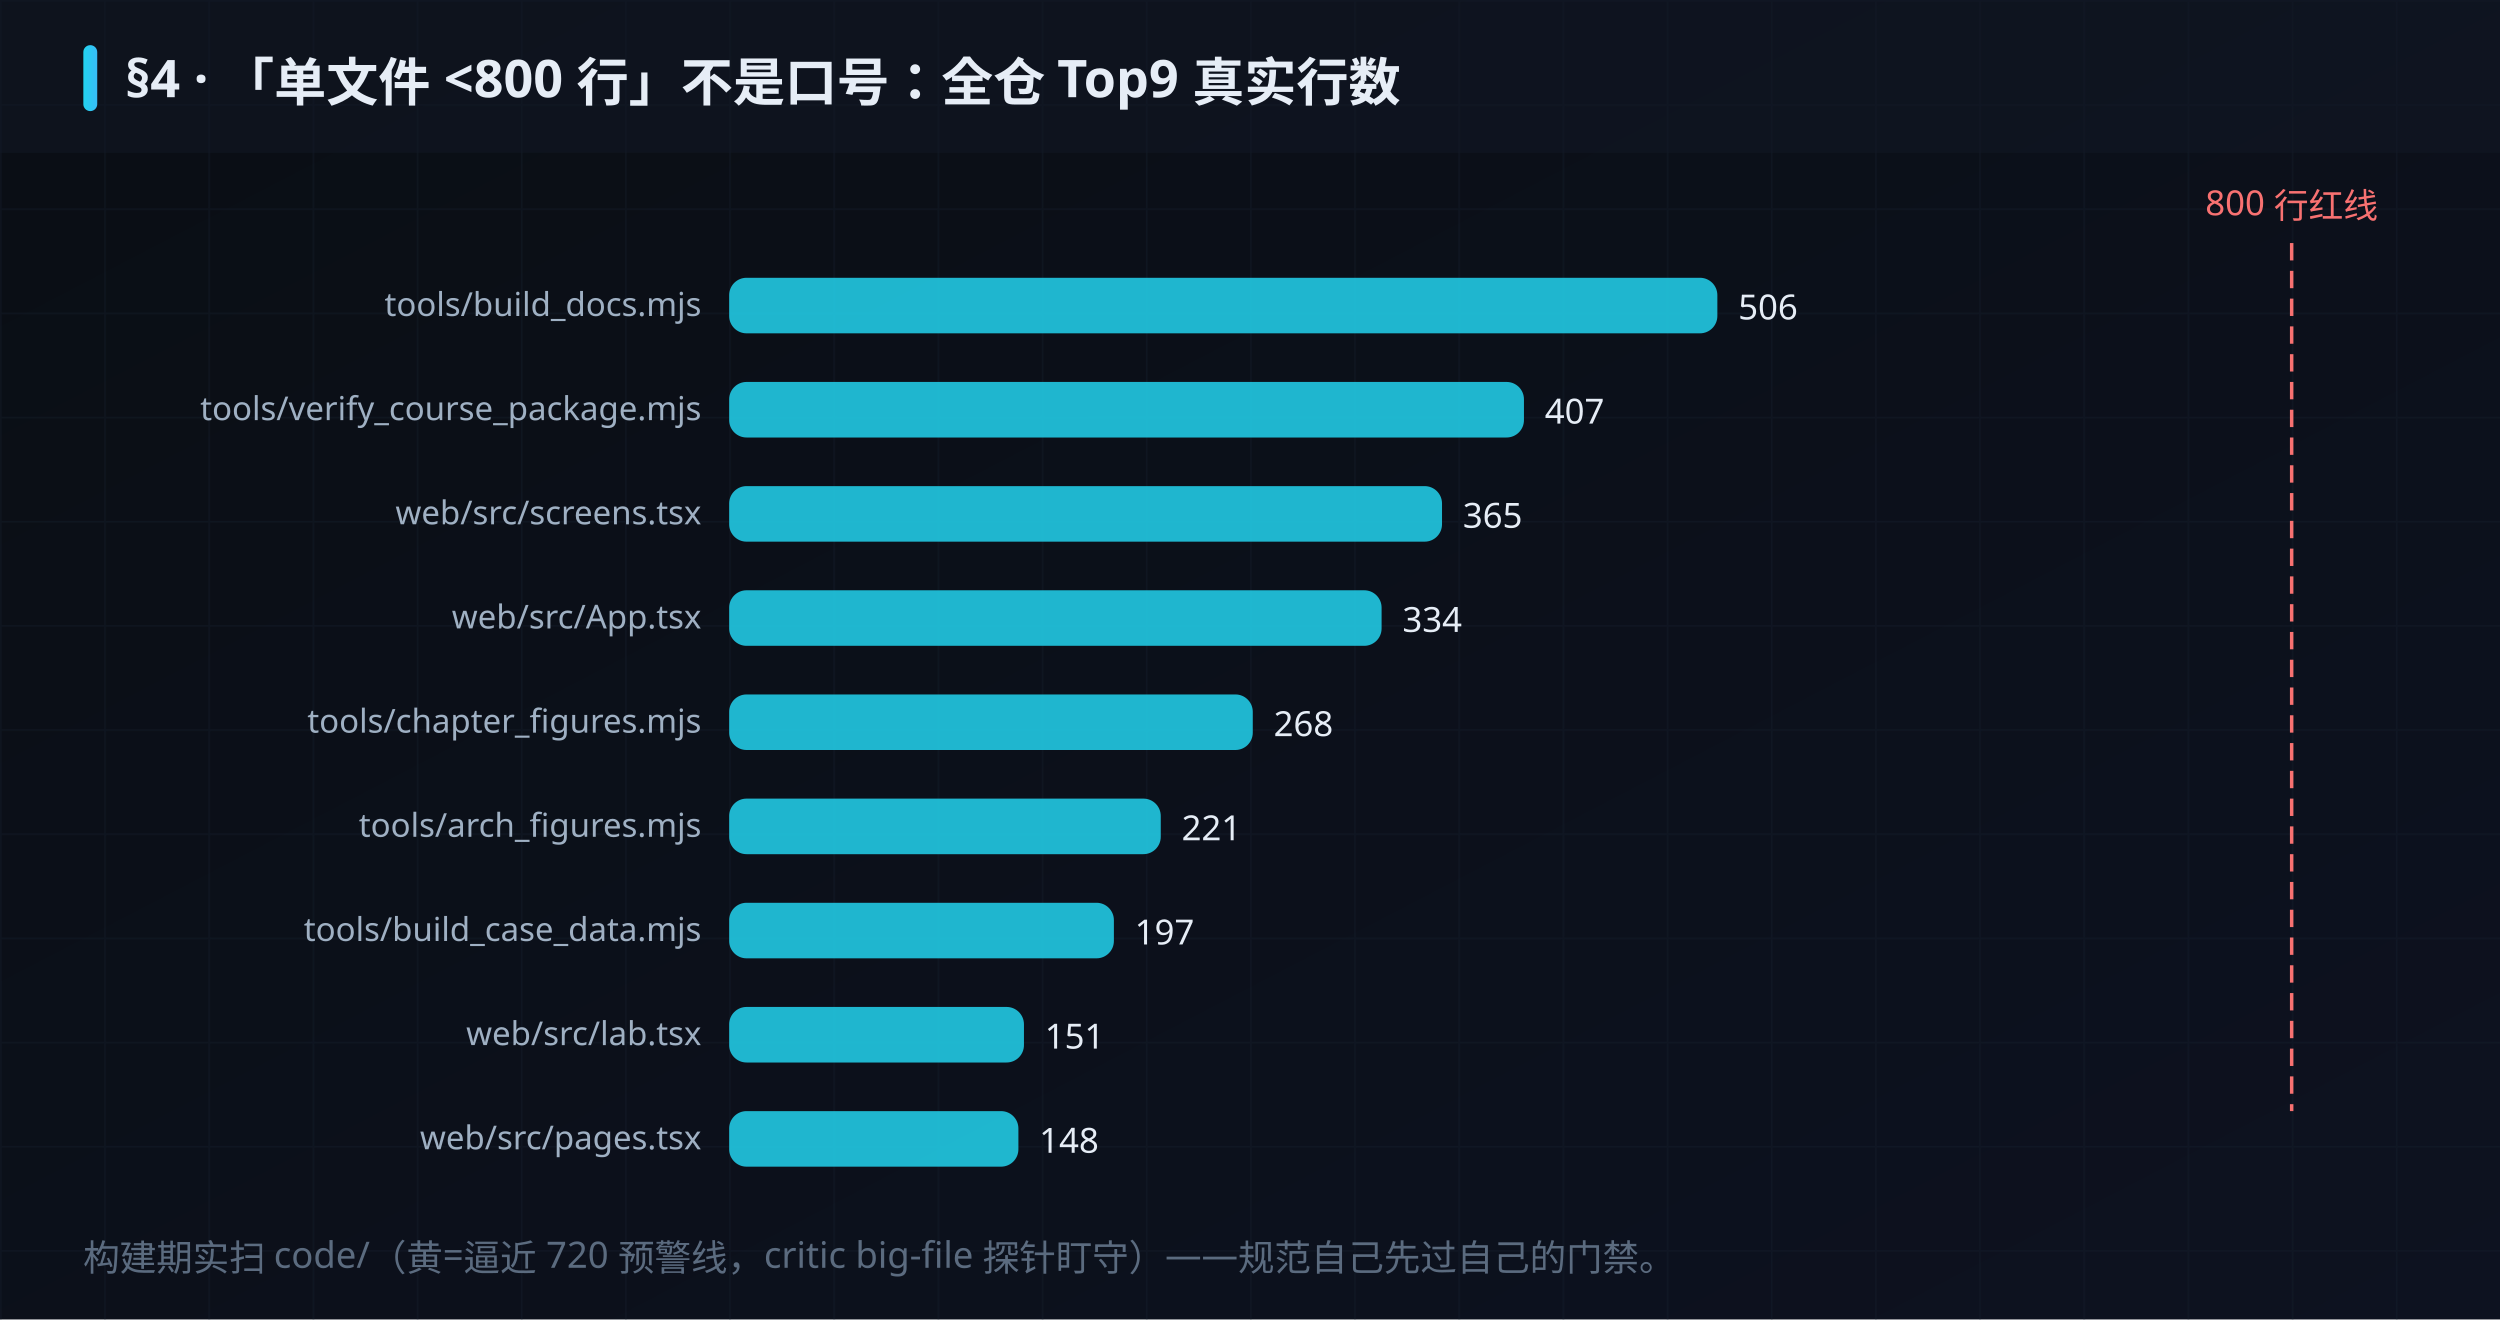
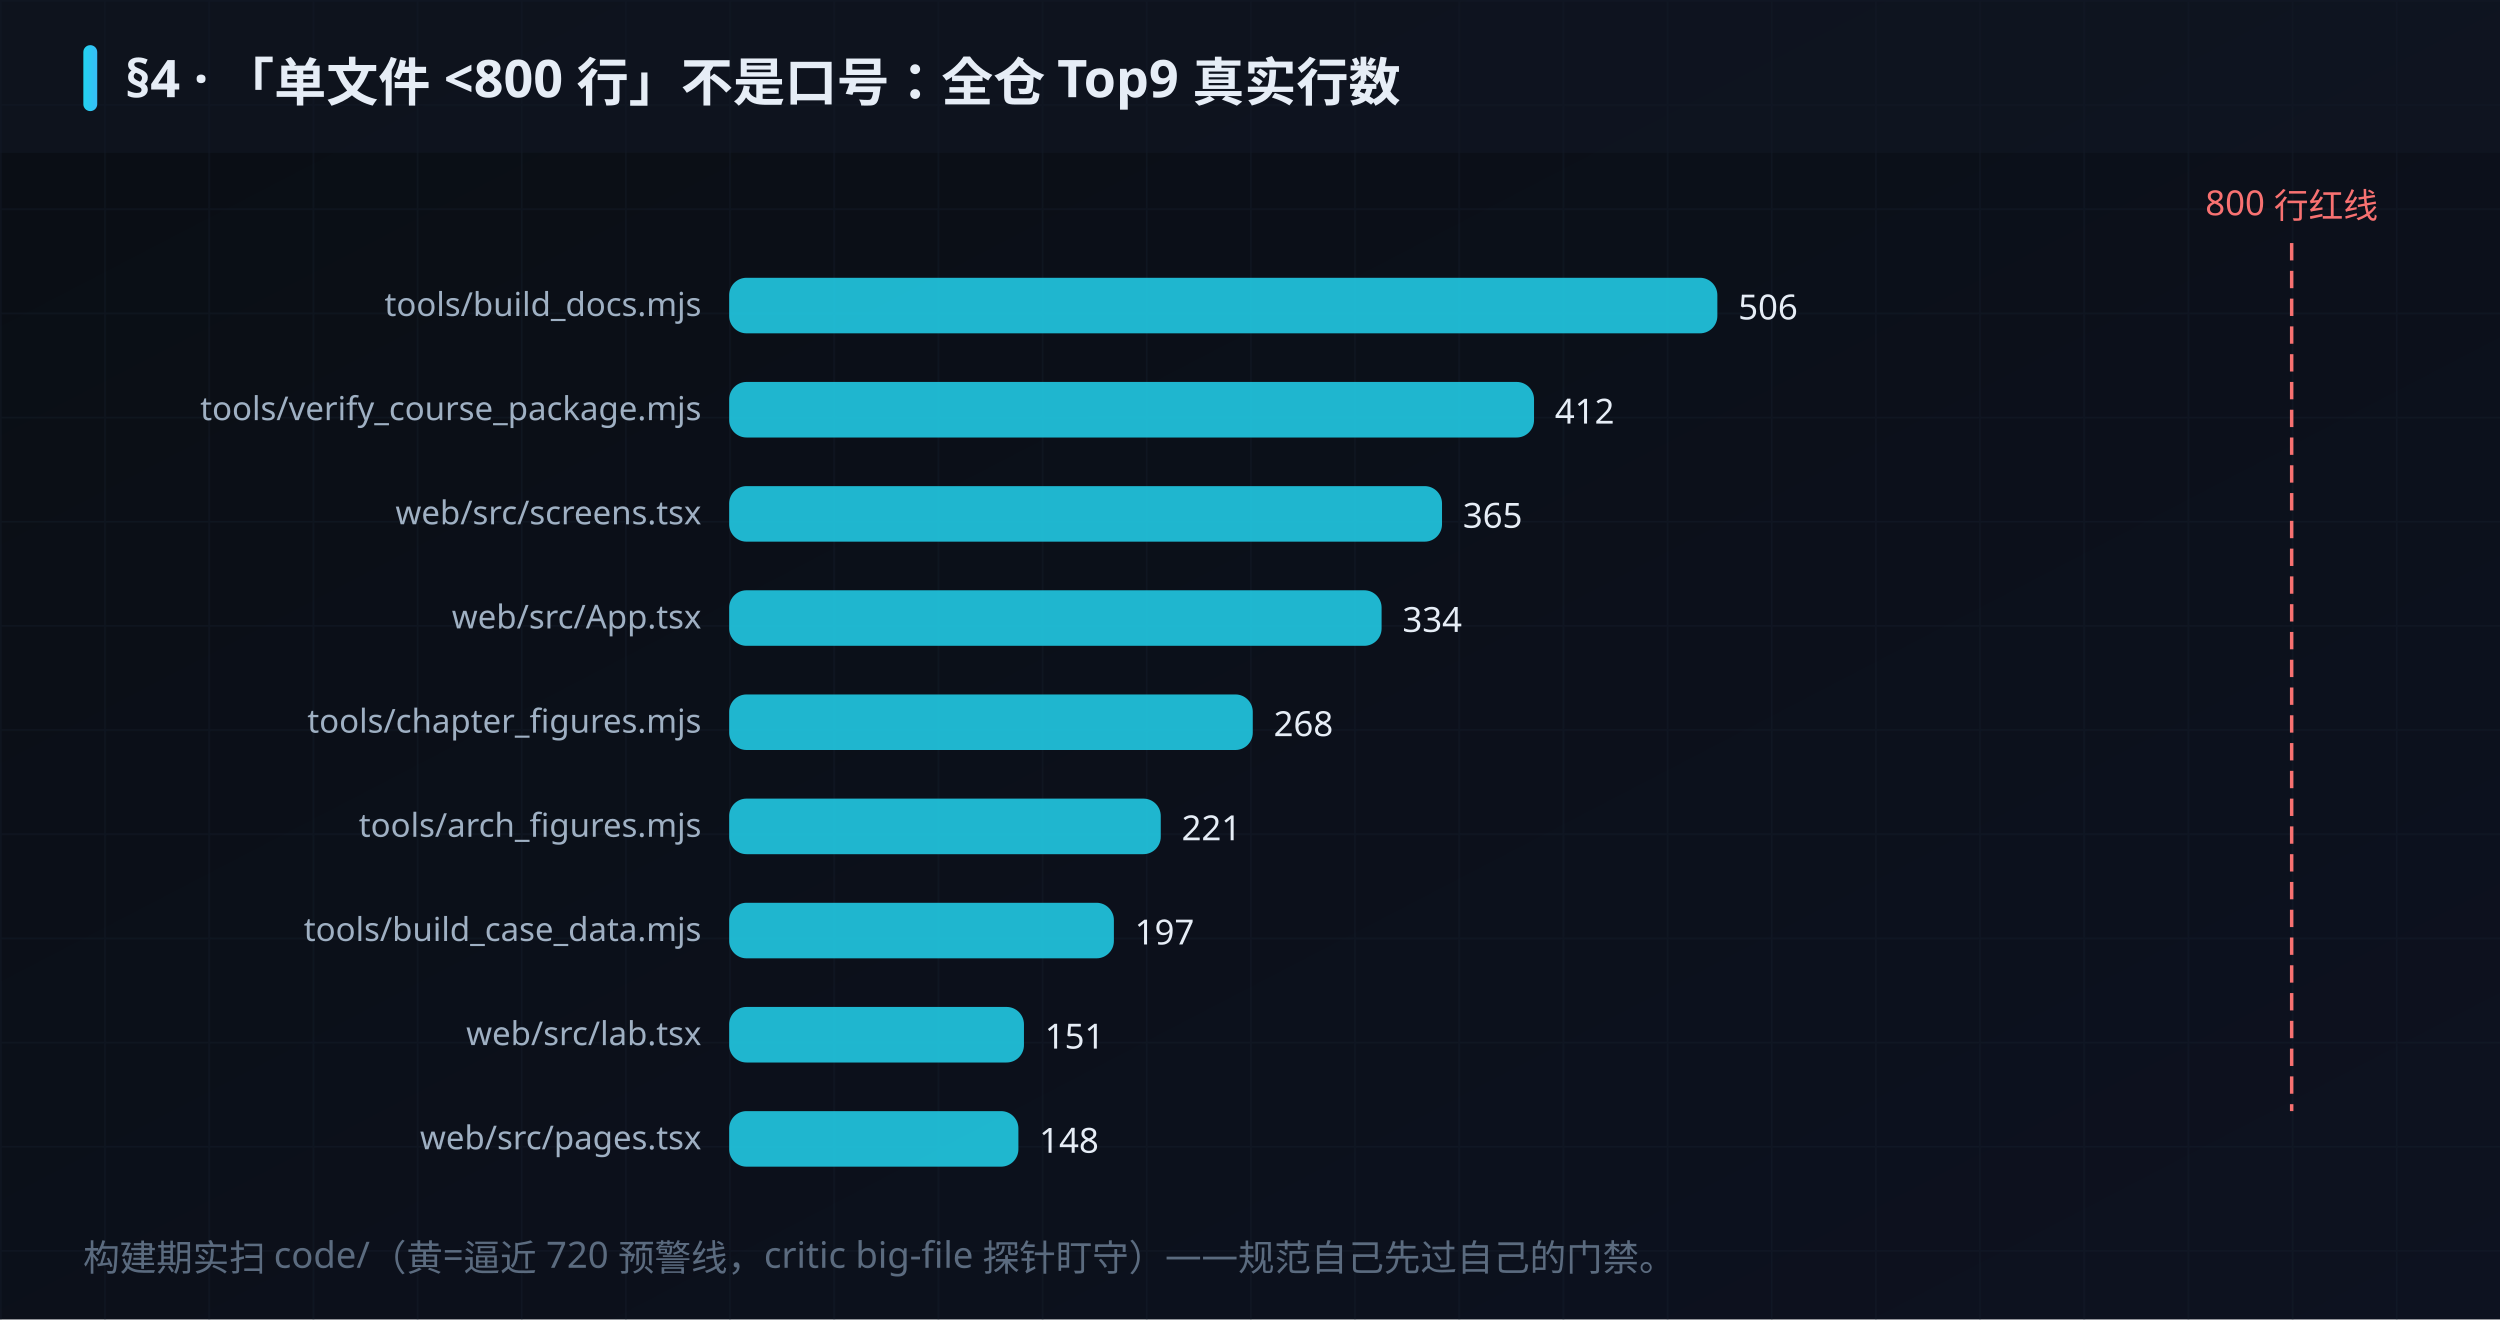
<svg xmlns="http://www.w3.org/2000/svg" viewBox="0 0 720 380" font-family="PingFang SC,Microsoft YaHei,sans-serif">
  <defs>
    <linearGradient id="dbg" x1="0" y1="0" x2="1" y2="1">
      <stop offset="0" stop-color="#0a0e14" />
      <stop offset="1" stop-color="#0d1220" />
    </linearGradient>
    <linearGradient id="dac" x1="0" y1="0" x2="1" y2="0">
      <stop offset="0" stop-color="#22d3ee" />
      <stop offset="1" stop-color="#38bdf8" />
    </linearGradient>
    <pattern id="dgrid" width="30" height="30" patternUnits="userSpaceOnUse">
      <path d="M30 0H0V30" fill="none" stroke="#16202e" stroke-width="1" />
    </pattern>
    <filter id="dsh" x="-20%" y="-20%" width="140%" height="140%">
      <feDropShadow dx="0" dy="1.5" stdDeviation="2.5" flood-color="#000" flood-opacity="0.35" />
    </filter>
  </defs>
  <rect width="720" height="380" fill="url(#dbg)" />
  <rect width="720" height="380" fill="url(#dgrid)" opacity="0.35" />
  <rect x="0" y="0" width="720" height="44" fill="#121826" opacity="0.5" />
  <rect x="24" y="13" width="4" height="19" rx="2" fill="url(#dac)" />
  <text x="36" y="28" font-size="15" font-weight="750" fill="#e6edf6">§4 · 「单文件 &lt;800 行」不是口号：全仓 Top9 真实行数</text>
  <text x="24" y="366" font-size="10.5" fill="#5b6b7f">构建期实扫 code/（黄=逼近 720 预警线，critic big-file 探针盯守）——规范自己先过自己的门禁。</text>
  <line x1="660" y1="70" x2="660" y2="320" stroke="#f87171" stroke-dasharray="5 3" />
  <text x="660" y="62" font-size="10" fill="#f87171" text-anchor="middle">800 行红线</text>
  <text x="202" y="91" font-size="9.5" fill="#9fb0c3" text-anchor="end">tools/build_docs.mjs</text>
  <rect x="210" y="80" width="284.6" height="16" rx="5" fill="#22d3ee" opacity="0.85" />
  <text x="500.6" y="92" font-size="10" fill="#e6edf6">506</text>
  <text x="202" y="121" font-size="9.5" fill="#9fb0c3" text-anchor="end">tools/verify_course_package.mjs</text>
-   <rect x="210" y="110" width="228.9" height="16" rx="5" fill="#22d3ee" opacity="0.85" />
-   <text x="444.9" y="122" font-size="10" fill="#e6edf6">407</text>
+   <rect x="210" y="110" width="231.8" height="16" rx="5" fill="#22d3ee" opacity="0.85" />
+   <text x="447.8" y="122" font-size="10" fill="#e6edf6">412</text>
  <text x="202" y="151" font-size="9.5" fill="#9fb0c3" text-anchor="end">web/src/screens.tsx</text>
  <rect x="210" y="140" width="205.3" height="16" rx="5" fill="#22d3ee" opacity="0.85" />
  <text x="421.3" y="152" font-size="10" fill="#e6edf6">365</text>
  <text x="202" y="181" font-size="9.5" fill="#9fb0c3" text-anchor="end">web/src/App.tsx</text>
  <rect x="210" y="170" width="187.9" height="16" rx="5" fill="#22d3ee" opacity="0.85" />
  <text x="403.9" y="182" font-size="10" fill="#e6edf6">334</text>
  <text x="202" y="211" font-size="9.5" fill="#9fb0c3" text-anchor="end">tools/chapter_figures.mjs</text>
  <rect x="210" y="200" width="150.8" height="16" rx="5" fill="#22d3ee" opacity="0.85" />
  <text x="366.8" y="212" font-size="10" fill="#e6edf6">268</text>
  <text x="202" y="241" font-size="9.5" fill="#9fb0c3" text-anchor="end">tools/arch_figures.mjs</text>
  <rect x="210" y="230" width="124.3" height="16" rx="5" fill="#22d3ee" opacity="0.85" />
  <text x="340.3" y="242" font-size="10" fill="#e6edf6">221</text>
  <text x="202" y="271" font-size="9.5" fill="#9fb0c3" text-anchor="end">tools/build_case_data.mjs</text>
  <rect x="210" y="260" width="110.8" height="16" rx="5" fill="#22d3ee" opacity="0.85" />
  <text x="326.8" y="272" font-size="10" fill="#e6edf6">197</text>
  <text x="202" y="301" font-size="9.5" fill="#9fb0c3" text-anchor="end">web/src/lab.tsx</text>
  <rect x="210" y="290" width="84.9" height="16" rx="5" fill="#22d3ee" opacity="0.85" />
  <text x="300.9" y="302" font-size="10" fill="#e6edf6">151</text>
  <text x="202" y="331" font-size="9.5" fill="#9fb0c3" text-anchor="end">web/src/pages.tsx</text>
  <rect x="210" y="320" width="83.3" height="16" rx="5" fill="#22d3ee" opacity="0.85" />
  <text x="299.3" y="332" font-size="10" fill="#e6edf6">148</text>
</svg>
